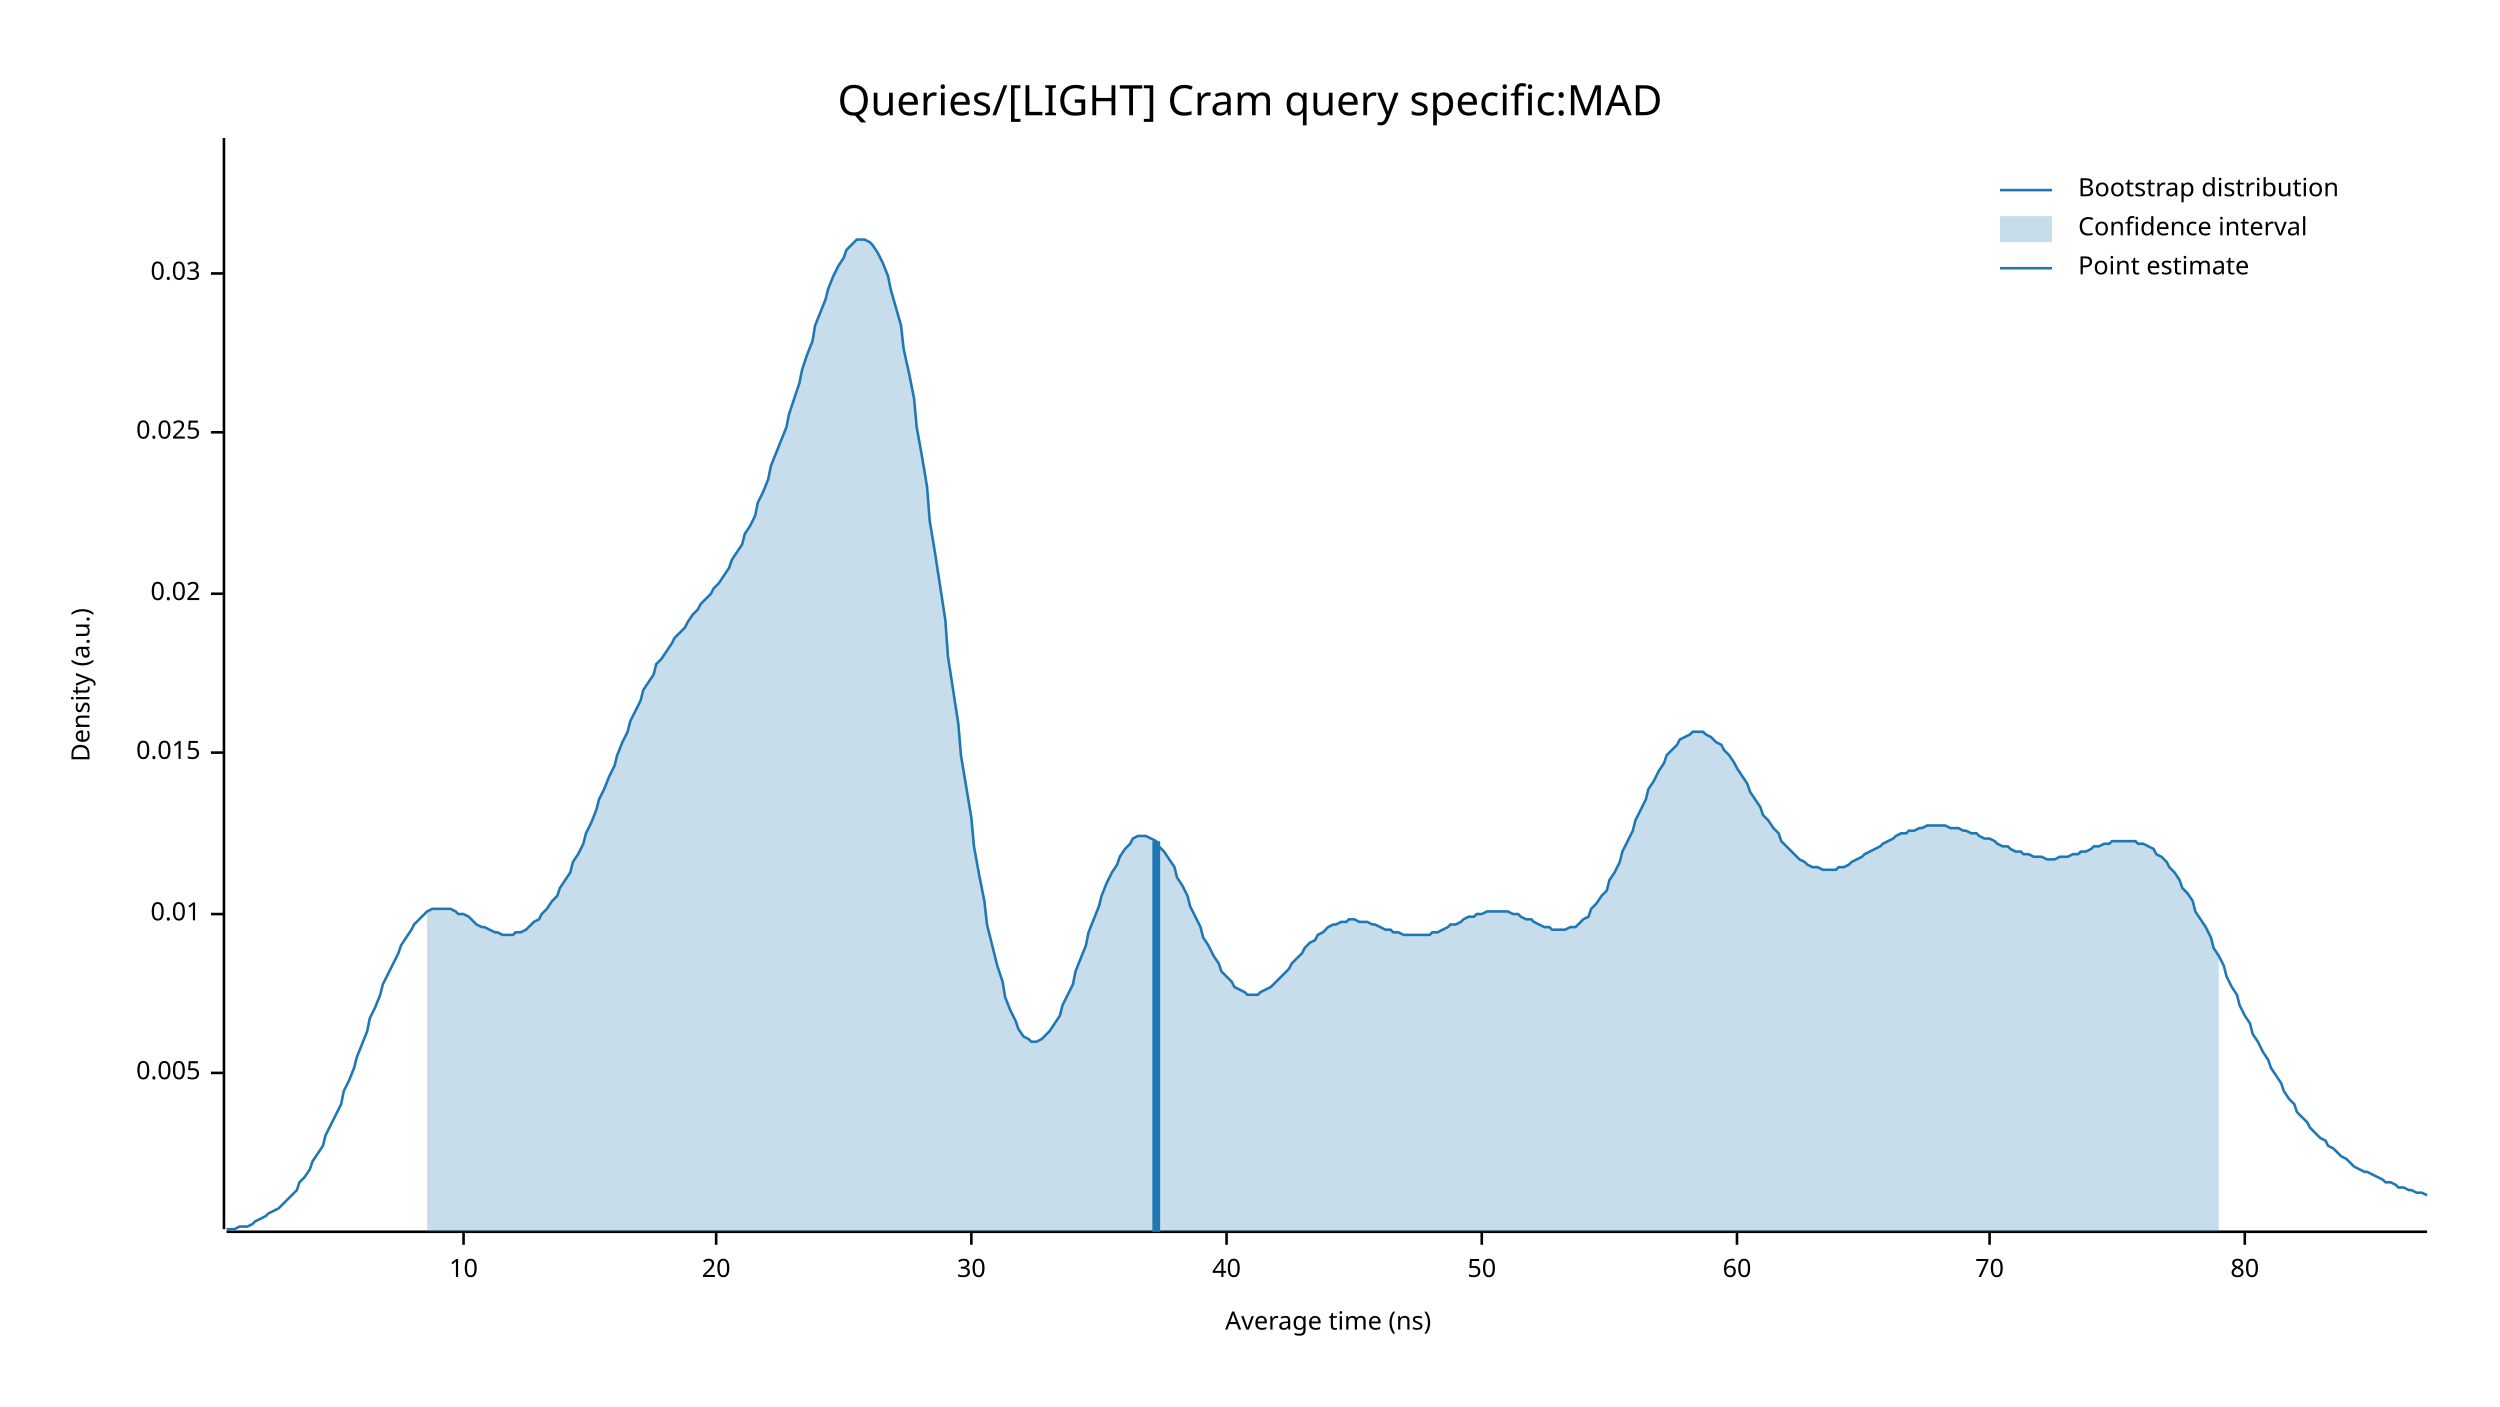
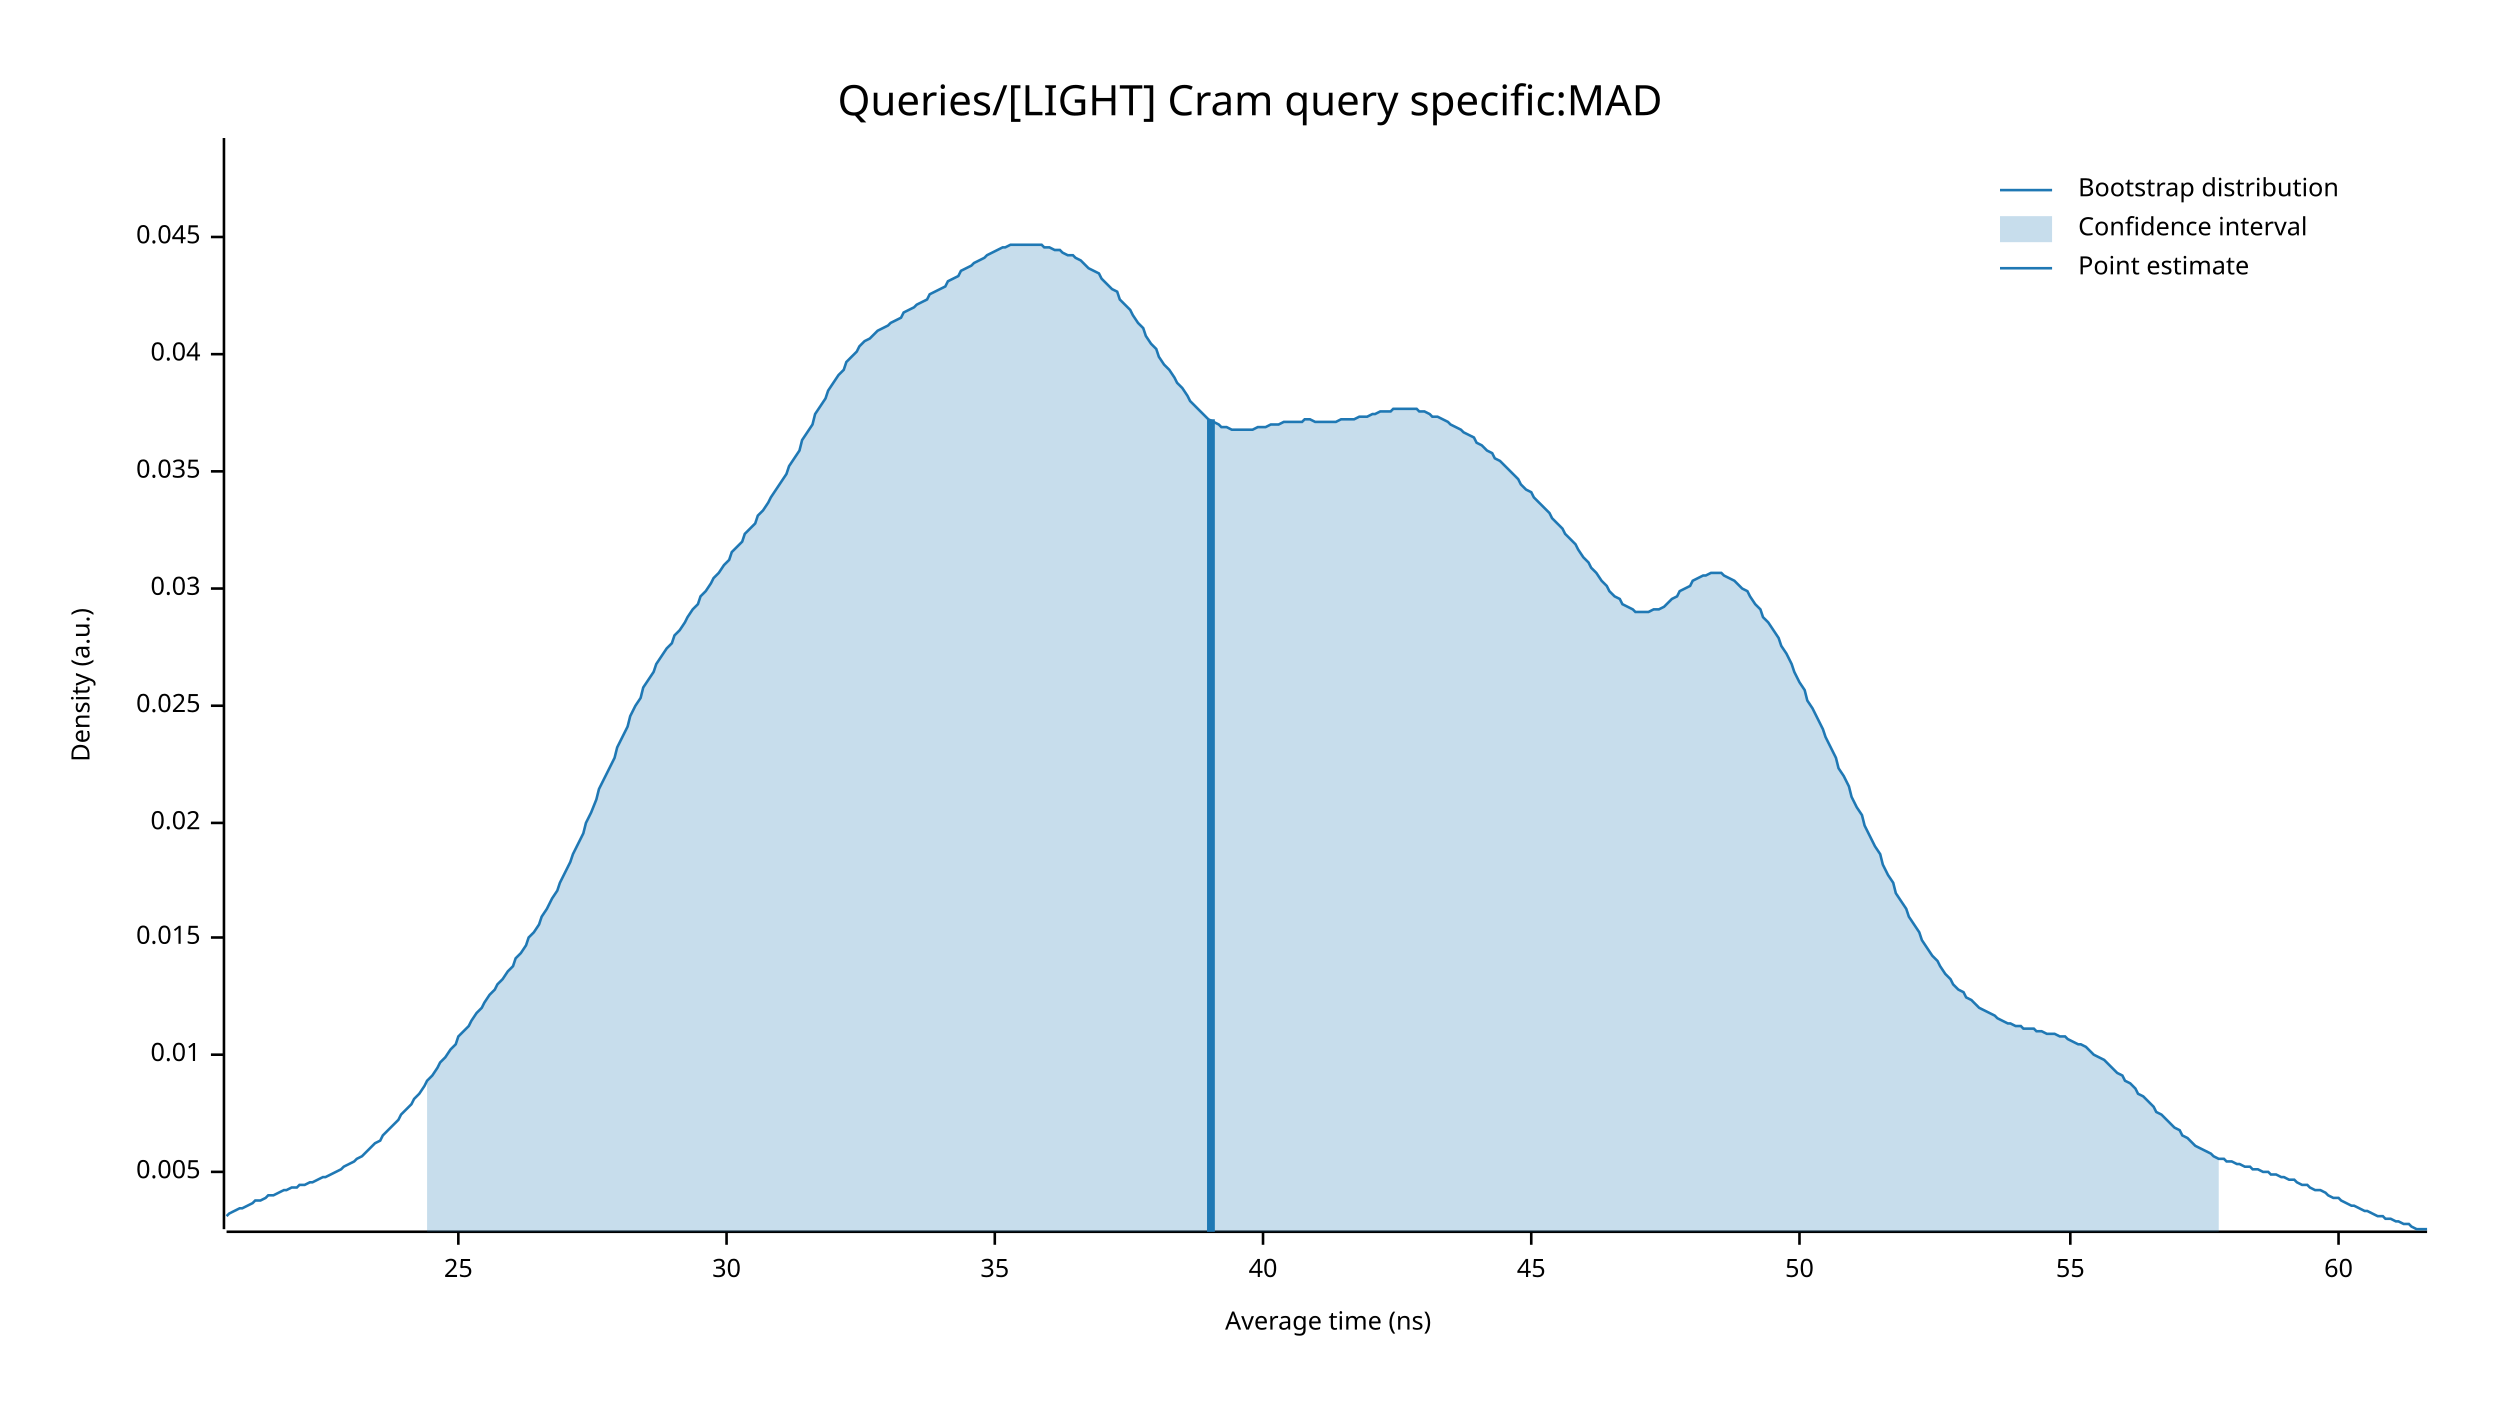
<svg xmlns="http://www.w3.org/2000/svg" width="960" height="540" viewBox="0 0 960 540">
  <text x="480" y="32" dy="0.76em" text-anchor="middle" font-family="sans-serif" font-size="16.129" opacity="1" fill="#000000">
Queries/[LIGHT] Cram query specific:MAD
</text>
  <text x="27" y="263" dy="0.76em" text-anchor="middle" font-family="sans-serif" font-size="9.677" opacity="1" fill="#000000" transform="rotate(270, 27, 263)">
Density (a.u.)
</text>
  <text x="510" y="513" dy="-0.5ex" text-anchor="middle" font-family="sans-serif" font-size="9.677" opacity="1" fill="#000000">
Average time (ns)
</text>
  <polyline fill="none" opacity="1" stroke="#000000" stroke-width="1" points="86,53 86,472 " />
-   <text x="77" y="412" dy="0.5ex" text-anchor="end" font-family="sans-serif" font-size="9.677" opacity="1" fill="#000000">
+   <text x="77" y="450" dy="0.5ex" text-anchor="end" font-family="sans-serif" font-size="9.677" opacity="1" fill="#000000">
0.005
</text>
-   <polyline fill="none" opacity="1" stroke="#000000" stroke-width="1" points="81,412 86,412 " />
-   <text x="77" y="351" dy="0.5ex" text-anchor="end" font-family="sans-serif" font-size="9.677" opacity="1" fill="#000000">
+   <polyline fill="none" opacity="1" stroke="#000000" stroke-width="1" points="81,450 86,450 " />
+   <text x="77" y="405" dy="0.5ex" text-anchor="end" font-family="sans-serif" font-size="9.677" opacity="1" fill="#000000">
0.01
</text>
-   <polyline fill="none" opacity="1" stroke="#000000" stroke-width="1" points="81,351 86,351 " />
-   <text x="77" y="289" dy="0.5ex" text-anchor="end" font-family="sans-serif" font-size="9.677" opacity="1" fill="#000000">
+   <polyline fill="none" opacity="1" stroke="#000000" stroke-width="1" points="81,405 86,405 " />
+   <text x="77" y="360" dy="0.5ex" text-anchor="end" font-family="sans-serif" font-size="9.677" opacity="1" fill="#000000">
0.015
</text>
-   <polyline fill="none" opacity="1" stroke="#000000" stroke-width="1" points="81,289 86,289 " />
-   <text x="77" y="228" dy="0.5ex" text-anchor="end" font-family="sans-serif" font-size="9.677" opacity="1" fill="#000000">
+   <polyline fill="none" opacity="1" stroke="#000000" stroke-width="1" points="81,360 86,360 " />
+   <text x="77" y="316" dy="0.5ex" text-anchor="end" font-family="sans-serif" font-size="9.677" opacity="1" fill="#000000">
0.02
</text>
-   <polyline fill="none" opacity="1" stroke="#000000" stroke-width="1" points="81,228 86,228 " />
-   <text x="77" y="166" dy="0.5ex" text-anchor="end" font-family="sans-serif" font-size="9.677" opacity="1" fill="#000000">
+   <polyline fill="none" opacity="1" stroke="#000000" stroke-width="1" points="81,316 86,316 " />
+   <text x="77" y="271" dy="0.5ex" text-anchor="end" font-family="sans-serif" font-size="9.677" opacity="1" fill="#000000">
0.025
</text>
-   <polyline fill="none" opacity="1" stroke="#000000" stroke-width="1" points="81,166 86,166 " />
-   <text x="77" y="105" dy="0.5ex" text-anchor="end" font-family="sans-serif" font-size="9.677" opacity="1" fill="#000000">
+   <polyline fill="none" opacity="1" stroke="#000000" stroke-width="1" points="81,271 86,271 " />
+   <text x="77" y="226" dy="0.5ex" text-anchor="end" font-family="sans-serif" font-size="9.677" opacity="1" fill="#000000">
0.03
</text>
-   <polyline fill="none" opacity="1" stroke="#000000" stroke-width="1" points="81,105 86,105 " />
+   <polyline fill="none" opacity="1" stroke="#000000" stroke-width="1" points="81,226 86,226 " />
+   <text x="77" y="181" dy="0.5ex" text-anchor="end" font-family="sans-serif" font-size="9.677" opacity="1" fill="#000000">
+ 0.035
+ </text>
+   <polyline fill="none" opacity="1" stroke="#000000" stroke-width="1" points="81,181 86,181 " />
+   <text x="77" y="136" dy="0.5ex" text-anchor="end" font-family="sans-serif" font-size="9.677" opacity="1" fill="#000000">
+ 0.04
+ </text>
+   <polyline fill="none" opacity="1" stroke="#000000" stroke-width="1" points="81,136 86,136 " />
+   <text x="77" y="91" dy="0.5ex" text-anchor="end" font-family="sans-serif" font-size="9.677" opacity="1" fill="#000000">
+ 0.045
+ </text>
+   <polyline fill="none" opacity="1" stroke="#000000" stroke-width="1" points="81,91 86,91 " />
  <polyline fill="none" opacity="1" stroke="#000000" stroke-width="1" points="87,473 932,473 " />
-   <text x="178" y="483" dy="0.76em" text-anchor="middle" font-family="sans-serif" font-size="9.677" opacity="1" fill="#000000">
- 10
+   <text x="176" y="483" dy="0.76em" text-anchor="middle" font-family="sans-serif" font-size="9.677" opacity="1" fill="#000000">
+ 25
</text>
-   <polyline fill="none" opacity="1" stroke="#000000" stroke-width="1" points="178,473 178,478 " />
-   <text x="275" y="483" dy="0.76em" text-anchor="middle" font-family="sans-serif" font-size="9.677" opacity="1" fill="#000000">
- 20
- </text>
-   <polyline fill="none" opacity="1" stroke="#000000" stroke-width="1" points="275,473 275,478 " />
-   <text x="373" y="483" dy="0.76em" text-anchor="middle" font-family="sans-serif" font-size="9.677" opacity="1" fill="#000000">
+   <polyline fill="none" opacity="1" stroke="#000000" stroke-width="1" points="176,473 176,478 " />
+   <text x="279" y="483" dy="0.76em" text-anchor="middle" font-family="sans-serif" font-size="9.677" opacity="1" fill="#000000">
30
</text>
-   <polyline fill="none" opacity="1" stroke="#000000" stroke-width="1" points="373,473 373,478 " />
-   <text x="471" y="483" dy="0.76em" text-anchor="middle" font-family="sans-serif" font-size="9.677" opacity="1" fill="#000000">
+   <polyline fill="none" opacity="1" stroke="#000000" stroke-width="1" points="279,473 279,478 " />
+   <text x="382" y="483" dy="0.76em" text-anchor="middle" font-family="sans-serif" font-size="9.677" opacity="1" fill="#000000">
+ 35
+ </text>
+   <polyline fill="none" opacity="1" stroke="#000000" stroke-width="1" points="382,473 382,478 " />
+   <text x="485" y="483" dy="0.76em" text-anchor="middle" font-family="sans-serif" font-size="9.677" opacity="1" fill="#000000">
40
</text>
-   <polyline fill="none" opacity="1" stroke="#000000" stroke-width="1" points="471,473 471,478 " />
-   <text x="569" y="483" dy="0.76em" text-anchor="middle" font-family="sans-serif" font-size="9.677" opacity="1" fill="#000000">
+   <polyline fill="none" opacity="1" stroke="#000000" stroke-width="1" points="485,473 485,478 " />
+   <text x="588" y="483" dy="0.76em" text-anchor="middle" font-family="sans-serif" font-size="9.677" opacity="1" fill="#000000">
+ 45
+ </text>
+   <polyline fill="none" opacity="1" stroke="#000000" stroke-width="1" points="588,473 588,478 " />
+   <text x="691" y="483" dy="0.76em" text-anchor="middle" font-family="sans-serif" font-size="9.677" opacity="1" fill="#000000">
50
</text>
-   <polyline fill="none" opacity="1" stroke="#000000" stroke-width="1" points="569,473 569,478 " />
-   <text x="667" y="483" dy="0.76em" text-anchor="middle" font-family="sans-serif" font-size="9.677" opacity="1" fill="#000000">
+   <polyline fill="none" opacity="1" stroke="#000000" stroke-width="1" points="691,473 691,478 " />
+   <text x="795" y="483" dy="0.76em" text-anchor="middle" font-family="sans-serif" font-size="9.677" opacity="1" fill="#000000">
+ 55
+ </text>
+   <polyline fill="none" opacity="1" stroke="#000000" stroke-width="1" points="795,473 795,478 " />
+   <text x="898" y="483" dy="0.76em" text-anchor="middle" font-family="sans-serif" font-size="9.677" opacity="1" fill="#000000">
60
</text>
-   <polyline fill="none" opacity="1" stroke="#000000" stroke-width="1" points="667,473 667,478 " />
-   <text x="764" y="483" dy="0.76em" text-anchor="middle" font-family="sans-serif" font-size="9.677" opacity="1" fill="#000000">
- 70
- </text>
-   <polyline fill="none" opacity="1" stroke="#000000" stroke-width="1" points="764,473 764,478 " />
-   <text x="862" y="483" dy="0.76em" text-anchor="middle" font-family="sans-serif" font-size="9.677" opacity="1" fill="#000000">
- 80
- </text>
-   <polyline fill="none" opacity="1" stroke="#000000" stroke-width="1" points="862,473 862,478 " />
-   <polyline fill="none" opacity="1" stroke="#1F78B4" stroke-width="1" points="87,472 88,472 90,472 92,471 93,471 95,471 97,470 98,469 100,468 102,467 103,466 105,465 107,464 109,462 110,461 112,459 114,457 115,454 117,452 119,449 120,446 122,443 124,440 125,436 127,432 129,428 131,424 132,419 134,415 136,410 137,406 139,401 141,396 142,391 144,387 146,382 147,378 149,374 151,370 153,366 154,363 156,360 158,357 159,355 161,353 163,351 164,350 166,349 168,349 169,349 171,349 173,349 175,350 176,351 178,351 180,352 181,353 183,355 185,356 186,356 188,357 190,358 191,358 193,359 195,359 197,359 198,358 200,358 202,357 203,356 205,354 207,353 208,351 210,349 212,346 214,344 215,341 217,338 219,335 220,331 222,328 224,324 225,320 227,316 229,311 230,307 232,303 234,298 236,294 237,290 239,285 241,281 242,277 244,273 246,269 247,265 249,262 251,259 252,255 254,253 256,250 258,247 259,245 261,243 263,241 264,239 266,236 268,234 269,232 271,230 273,228 274,226 276,224 278,221 280,218 281,215 283,212 285,209 286,205 288,202 290,198 291,193 293,189 295,184 296,179 298,174 300,169 302,164 303,159 305,153 307,147 308,142 310,136 312,131 313,125 315,120 317,115 318,111 320,106 322,102 324,99 325,96 327,94 329,92 330,92 332,92 334,93 335,94 337,97 339,101 341,106 342,111 344,118 346,125 347,134 349,143 351,153 352,164 354,175 356,187 357,200 359,212 361,225 363,238 364,252 366,265 368,278 369,290 371,302 373,314 374,325 376,336 378,346 379,355 381,363 383,371 385,377 386,383 388,388 390,392 391,395 393,398 395,399 396,400 398,400 400,399 401,398 403,396 405,393 407,390 408,386 410,382 412,378 413,373 415,368 417,363 418,358 420,353 422,348 423,344 425,339 427,335 429,332 430,329 432,326 434,324 435,322 437,321 439,321 440,321 442,322 444,323 445,325 447,327 449,330 451,333 452,337 454,340 456,344 457,348 459,352 461,356 462,360 464,363 466,367 468,370 469,373 471,375 473,377 474,379 476,380 478,381 479,382 481,382 483,382 484,381 486,380 488,379 490,377 491,376 493,374 495,372 496,370 498,368 500,366 501,364 503,362 505,361 506,359 508,358 510,356 512,355 513,355 515,354 517,354 518,353 520,353 522,354 523,354 525,354 527,355 528,355 530,356 532,357 534,357 535,358 537,358 539,359 540,359 542,359 544,359 545,359 547,359 549,359 550,358 552,358 554,357 556,356 557,355 559,355 561,354 562,353 564,352 566,352 567,351 569,351 571,350 573,350 574,350 576,350 578,350 579,350 581,351 583,351 584,352 586,353 588,353 589,354 591,355 593,356 595,356 596,357 598,357 600,357 601,357 603,356 605,356 606,355 608,353 610,352 611,349 613,347 615,344 617,342 618,338 620,335 622,331 623,327 625,323 627,319 628,315 630,311 632,307 633,303 635,300 637,296 639,293 640,290 642,288 644,286 645,284 647,283 649,282 650,281 652,281 654,281 655,282 657,283 659,285 661,286 662,288 664,290 666,293 667,295 669,298 671,301 672,304 674,307 676,310 677,313 679,315 681,318 683,320 684,323 686,325 688,327 689,328 691,330 693,331 694,332 696,333 698,333 700,334 701,334 703,334 705,334 706,333 708,333 710,332 711,331 713,330 715,329 716,328 718,327 720,326 722,325 723,324 725,323 727,322 728,321 730,320 732,320 733,319 735,319 737,318 738,318 740,317 742,317 744,317 745,317 747,317 749,318 750,318 752,318 754,319 755,319 757,320 759,320 760,321 762,322 764,322 766,323 767,324 769,325 771,325 772,326 774,327 776,327 777,328 779,328 781,329 782,329 784,329 786,330 788,330 789,330 791,329 793,329 794,329 796,328 798,328 799,327 801,327 803,326 804,325 806,325 808,324 810,324 811,323 813,323 815,323 816,323 818,323 820,323 821,324 823,324 825,325 827,326 828,328 830,329 832,331 833,333 835,335 837,338 838,341 840,343 842,346 843,350 845,353 847,356 849,360 850,364 852,367 854,371 855,375 857,379 859,382 860,386 862,390 864,393 865,397 867,400 869,404 871,407 872,410 874,413 876,416 877,419 879,422 881,424 882,427 884,429 886,431 887,433 889,435 891,437 893,438 894,440 896,441 898,443 899,444 901,445 903,447 904,448 906,449 908,450 909,450 911,451 913,452 915,453 916,454 918,454 920,455 921,456 923,456 925,457 926,457 928,458 930,458 932,459 " />
-   <polygon opacity="0.25" fill="#1F78B4" points="164,350 166,349 168,349 169,349 171,349 173,349 175,350 176,351 178,351 180,352 181,353 183,355 185,356 186,356 188,357 190,358 191,358 193,359 195,359 197,359 198,358 200,358 202,357 203,356 205,354 207,353 208,351 210,349 212,346 214,344 215,341 217,338 219,335 220,331 222,328 224,324 225,320 227,316 229,311 230,307 232,303 234,298 236,294 237,290 239,285 241,281 242,277 244,273 246,269 247,265 249,262 251,259 252,255 254,253 256,250 258,247 259,245 261,243 263,241 264,239 266,236 268,234 269,232 271,230 273,228 274,226 276,224 278,221 280,218 281,215 283,212 285,209 286,205 288,202 290,198 291,193 293,189 295,184 296,179 298,174 300,169 302,164 303,159 305,153 307,147 308,142 310,136 312,131 313,125 315,120 317,115 318,111 320,106 322,102 324,99 325,96 327,94 329,92 330,92 332,92 334,93 335,94 337,97 339,101 341,106 342,111 344,118 346,125 347,134 349,143 351,153 352,164 354,175 356,187 357,200 359,212 361,225 363,238 364,252 366,265 368,278 369,290 371,302 373,314 374,325 376,336 378,346 379,355 381,363 383,371 385,377 386,383 388,388 390,392 391,395 393,398 395,399 396,400 398,400 400,399 401,398 403,396 405,393 407,390 408,386 410,382 412,378 413,373 415,368 417,363 418,358 420,353 422,348 423,344 425,339 427,335 429,332 430,329 432,326 434,324 435,322 437,321 439,321 440,321 442,322 444,323 445,325 447,327 449,330 451,333 452,337 454,340 456,344 457,348 459,352 461,356 462,360 464,363 466,367 468,370 469,373 471,375 473,377 474,379 476,380 478,381 479,382 481,382 483,382 484,381 486,380 488,379 490,377 491,376 493,374 495,372 496,370 498,368 500,366 501,364 503,362 505,361 506,359 508,358 510,356 512,355 513,355 515,354 517,354 518,353 520,353 522,354 523,354 525,354 527,355 528,355 530,356 532,357 534,357 535,358 537,358 539,359 540,359 542,359 544,359 545,359 547,359 549,359 550,358 552,358 554,357 556,356 557,355 559,355 561,354 562,353 564,352 566,352 567,351 569,351 571,350 573,350 574,350 576,350 578,350 579,350 581,351 583,351 584,352 586,353 588,353 589,354 591,355 593,356 595,356 596,357 598,357 600,357 601,357 603,356 605,356 606,355 608,353 610,352 611,349 613,347 615,344 617,342 618,338 620,335 622,331 623,327 625,323 627,319 628,315 630,311 632,307 633,303 635,300 637,296 639,293 640,290 642,288 644,286 645,284 647,283 649,282 650,281 652,281 654,281 655,282 657,283 659,285 661,286 662,288 664,290 666,293 667,295 669,298 671,301 672,304 674,307 676,310 677,313 679,315 681,318 683,320 684,323 686,325 688,327 689,328 691,330 693,331 694,332 696,333 698,333 700,334 701,334 703,334 705,334 706,333 708,333 710,332 711,331 713,330 715,329 716,328 718,327 720,326 722,325 723,324 725,323 727,322 728,321 730,320 732,320 733,319 735,319 737,318 738,318 740,317 742,317 744,317 745,317 747,317 749,318 750,318 752,318 754,319 755,319 757,320 759,320 760,321 762,322 764,322 766,323 767,324 769,325 771,325 772,326 774,327 776,327 777,328 779,328 781,329 782,329 784,329 786,330 788,330 789,330 791,329 793,329 794,329 796,328 798,328 799,327 801,327 803,326 804,325 806,325 808,324 810,324 811,323 813,323 815,323 816,323 818,323 820,323 821,324 823,324 825,325 827,326 828,328 830,329 832,331 833,333 835,335 837,338 838,341 840,343 842,346 843,350 845,353 847,356 849,360 850,364 852,367 852,473 164,473 " />
-   <polyline fill="none" opacity="1" stroke="#1F78B4" stroke-width="3" points="444,473 444,323 " />
+   <polyline fill="none" opacity="1" stroke="#000000" stroke-width="1" points="898,473 898,478 " />
+   <polyline fill="none" opacity="1" stroke="#1F78B4" stroke-width="1" points="87,467 88,466 90,465 92,464 93,464 95,463 97,462 98,461 100,461 102,460 103,459 105,459 107,458 109,457 110,457 112,456 114,456 115,455 117,455 119,454 120,454 122,453 124,452 125,452 127,451 129,450 131,449 132,448 134,447 136,446 137,445 139,444 141,442 142,441 144,439 146,438 147,436 149,434 151,432 153,430 154,428 156,426 158,424 159,422 161,420 163,417 164,415 166,413 168,410 169,408 171,406 173,403 175,401 176,398 178,396 180,394 181,392 183,389 185,387 186,385 188,382 190,380 191,378 193,376 195,373 197,371 198,368 200,366 202,363 203,360 205,358 207,355 208,352 210,349 212,345 214,342 215,339 217,335 219,331 220,328 222,324 224,320 225,316 227,312 229,307 230,303 232,299 234,295 236,291 237,287 239,283 241,279 242,275 244,271 246,268 247,264 249,261 251,258 252,255 254,252 256,249 258,247 259,244 261,242 263,239 264,237 266,234 268,232 269,229 271,227 273,224 274,222 276,220 278,217 280,215 281,212 283,210 285,208 286,205 288,203 290,201 291,198 293,196 295,193 296,191 298,188 300,185 302,182 303,179 305,176 307,173 308,169 310,166 312,163 313,159 315,156 317,153 318,150 320,147 322,144 324,142 325,139 327,137 329,135 330,133 332,131 334,130 335,129 337,127 339,126 341,125 342,124 344,123 346,122 347,120 349,119 351,118 352,117 354,116 356,115 357,113 359,112 361,111 363,110 364,108 366,107 368,106 369,104 371,103 373,102 374,101 376,100 378,99 379,98 381,97 383,96 385,95 386,95 388,94 390,94 391,94 393,94 395,94 396,94 398,94 400,94 401,95 403,95 405,96 407,96 408,97 410,98 412,98 413,99 415,100 417,102 418,103 420,104 422,105 423,107 425,109 427,111 429,112 430,115 432,117 434,119 435,121 437,124 439,126 440,129 442,132 444,134 445,137 447,140 449,142 451,145 452,147 454,149 456,152 457,154 459,156 461,158 462,159 464,161 466,162 468,163 469,164 471,164 473,165 474,165 476,165 478,165 479,165 481,165 483,164 484,164 486,164 488,163 490,163 491,163 493,162 495,162 496,162 498,162 500,162 501,161 503,161 505,162 506,162 508,162 510,162 512,162 513,162 515,161 517,161 518,161 520,161 522,160 523,160 525,160 527,159 528,159 530,158 532,158 534,158 535,157 537,157 539,157 540,157 542,157 544,157 545,158 547,158 549,159 550,160 552,160 554,161 556,162 557,163 559,164 561,165 562,166 564,167 566,168 567,170 569,171 571,173 573,174 574,176 576,177 578,179 579,180 581,182 583,184 584,186 586,188 588,189 589,191 591,193 593,195 595,197 596,199 598,201 600,203 601,205 603,207 605,209 606,211 608,214 610,216 611,218 613,220 615,223 617,225 618,227 620,229 622,230 623,232 625,233 627,234 628,235 630,235 632,235 633,235 635,234 637,234 639,233 640,232 642,230 644,229 645,227 647,226 649,225 650,223 652,222 654,221 655,221 657,220 659,220 661,220 662,221 664,222 666,223 667,224 669,226 671,227 672,229 674,232 676,234 677,237 679,239 681,242 683,245 684,248 686,251 688,255 689,258 691,262 693,265 694,269 696,272 698,276 700,280 701,283 703,287 705,291 706,295 708,298 710,302 711,306 713,310 715,313 716,317 718,321 720,325 722,328 723,332 725,336 727,339 728,343 730,346 732,349 733,352 735,355 737,358 738,361 740,364 742,367 744,369 745,371 747,374 749,376 750,378 752,380 754,381 755,383 757,384 759,386 760,387 762,388 764,389 766,390 767,391 769,392 771,393 772,393 774,394 776,394 777,395 779,395 781,395 782,396 784,396 786,397 788,397 789,397 791,398 793,398 794,399 796,400 798,401 799,401 801,402 803,404 804,405 806,406 808,407 810,409 811,410 813,412 815,413 816,415 818,416 820,418 821,420 823,421 825,423 827,425 828,427 830,428 832,430 833,431 835,433 837,434 838,436 840,437 842,439 843,440 845,441 847,442 849,443 850,444 852,445 854,445 855,446 857,446 859,447 860,447 862,448 864,448 865,449 867,449 869,450 871,450 872,451 874,451 876,452 877,452 879,453 881,453 882,454 884,455 886,455 887,456 889,457 891,457 893,458 894,459 896,460 898,460 899,461 901,462 903,463 904,463 906,464 908,465 909,465 911,466 913,467 915,467 916,468 918,468 920,469 921,469 923,470 925,470 926,471 928,472 930,472 932,472 " />
+   <polygon opacity="0.25" fill="#1F78B4" points="164,415 166,413 168,410 169,408 171,406 173,403 175,401 176,398 178,396 180,394 181,392 183,389 185,387 186,385 188,382 190,380 191,378 193,376 195,373 197,371 198,368 200,366 202,363 203,360 205,358 207,355 208,352 210,349 212,345 214,342 215,339 217,335 219,331 220,328 222,324 224,320 225,316 227,312 229,307 230,303 232,299 234,295 236,291 237,287 239,283 241,279 242,275 244,271 246,268 247,264 249,261 251,258 252,255 254,252 256,249 258,247 259,244 261,242 263,239 264,237 266,234 268,232 269,229 271,227 273,224 274,222 276,220 278,217 280,215 281,212 283,210 285,208 286,205 288,203 290,201 291,198 293,196 295,193 296,191 298,188 300,185 302,182 303,179 305,176 307,173 308,169 310,166 312,163 313,159 315,156 317,153 318,150 320,147 322,144 324,142 325,139 327,137 329,135 330,133 332,131 334,130 335,129 337,127 339,126 341,125 342,124 344,123 346,122 347,120 349,119 351,118 352,117 354,116 356,115 357,113 359,112 361,111 363,110 364,108 366,107 368,106 369,104 371,103 373,102 374,101 376,100 378,99 379,98 381,97 383,96 385,95 386,95 388,94 390,94 391,94 393,94 395,94 396,94 398,94 400,94 401,95 403,95 405,96 407,96 408,97 410,98 412,98 413,99 415,100 417,102 418,103 420,104 422,105 423,107 425,109 427,111 429,112 430,115 432,117 434,119 435,121 437,124 439,126 440,129 442,132 444,134 445,137 447,140 449,142 451,145 452,147 454,149 456,152 457,154 459,156 461,158 462,159 464,161 466,162 468,163 469,164 471,164 473,165 474,165 476,165 478,165 479,165 481,165 483,164 484,164 486,164 488,163 490,163 491,163 493,162 495,162 496,162 498,162 500,162 501,161 503,161 505,162 506,162 508,162 510,162 512,162 513,162 515,161 517,161 518,161 520,161 522,160 523,160 525,160 527,159 528,159 530,158 532,158 534,158 535,157 537,157 539,157 540,157 542,157 544,157 545,158 547,158 549,159 550,160 552,160 554,161 556,162 557,163 559,164 561,165 562,166 564,167 566,168 567,170 569,171 571,173 573,174 574,176 576,177 578,179 579,180 581,182 583,184 584,186 586,188 588,189 589,191 591,193 593,195 595,197 596,199 598,201 600,203 601,205 603,207 605,209 606,211 608,214 610,216 611,218 613,220 615,223 617,225 618,227 620,229 622,230 623,232 625,233 627,234 628,235 630,235 632,235 633,235 635,234 637,234 639,233 640,232 642,230 644,229 645,227 647,226 649,225 650,223 652,222 654,221 655,221 657,220 659,220 661,220 662,221 664,222 666,223 667,224 669,226 671,227 672,229 674,232 676,234 677,237 679,239 681,242 683,245 684,248 686,251 688,255 689,258 691,262 693,265 694,269 696,272 698,276 700,280 701,283 703,287 705,291 706,295 708,298 710,302 711,306 713,310 715,313 716,317 718,321 720,325 722,328 723,332 725,336 727,339 728,343 730,346 732,349 733,352 735,355 737,358 738,361 740,364 742,367 744,369 745,371 747,374 749,376 750,378 752,380 754,381 755,383 757,384 759,386 760,387 762,388 764,389 766,390 767,391 769,392 771,393 772,393 774,394 776,394 777,395 779,395 781,395 782,396 784,396 786,397 788,397 789,397 791,398 793,398 794,399 796,400 798,401 799,401 801,402 803,404 804,405 806,406 808,407 810,409 811,410 813,412 815,413 816,415 818,416 820,418 821,420 823,421 825,423 827,425 828,427 830,428 832,430 833,431 835,433 837,434 838,436 840,437 842,439 843,440 845,441 847,442 849,443 850,444 852,445 852,473 164,473 " />
+   <polyline fill="none" opacity="1" stroke="#1F78B4" stroke-width="3" points="465,473 465,161 " />
  <text x="798" y="68" dy="0.76em" text-anchor="start" font-family="sans-serif" font-size="9.677" opacity="1" fill="#000000">
Bootstrap distribution
</text>
  <text x="798" y="83" dy="0.76em" text-anchor="start" font-family="sans-serif" font-size="9.677" opacity="1" fill="#000000">
Confidence interval
</text>
  <text x="798" y="98" dy="0.76em" text-anchor="start" font-family="sans-serif" font-size="9.677" opacity="1" fill="#000000">
Point estimate
</text>
  <polyline fill="none" opacity="1" stroke="#1F78B4" stroke-width="1" points="768,73 788,73 " />
  <rect x="768" y="83" width="20" height="10" opacity="0.25" fill="#1F78B4" stroke="none" />
  <polyline fill="none" opacity="1" stroke="#1F78B4" stroke-width="1" points="768,103 788,103 " />
</svg>
